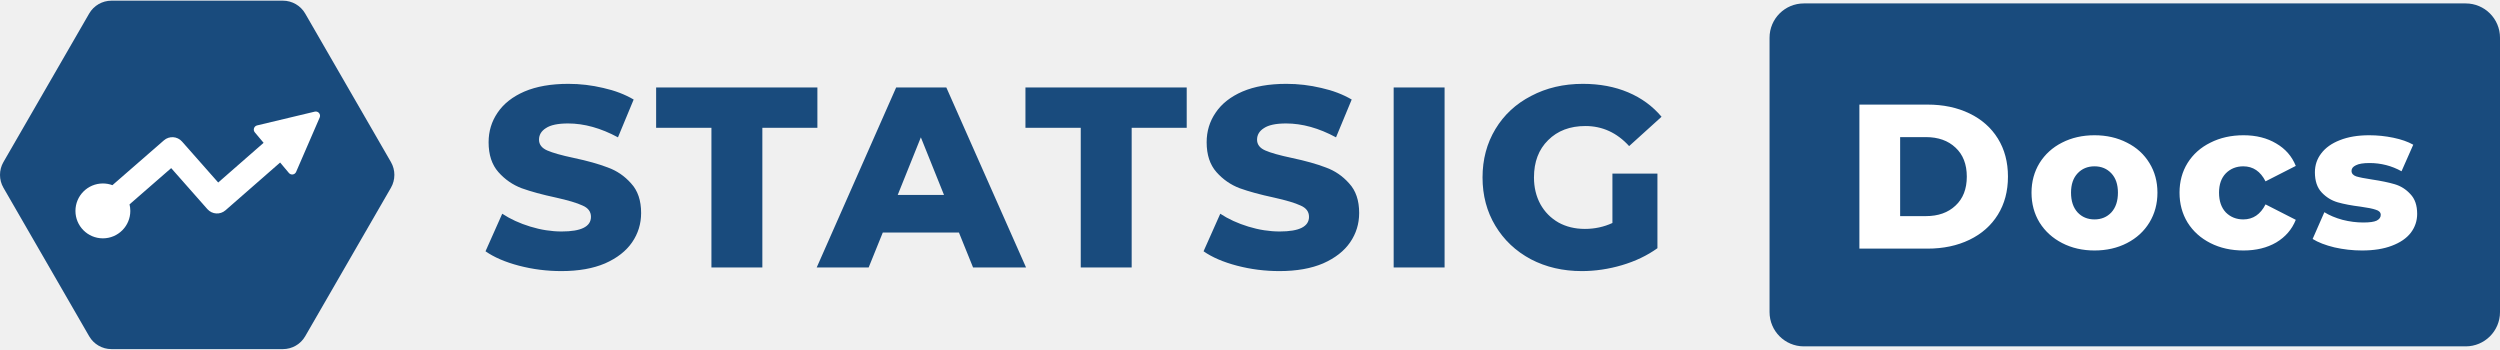
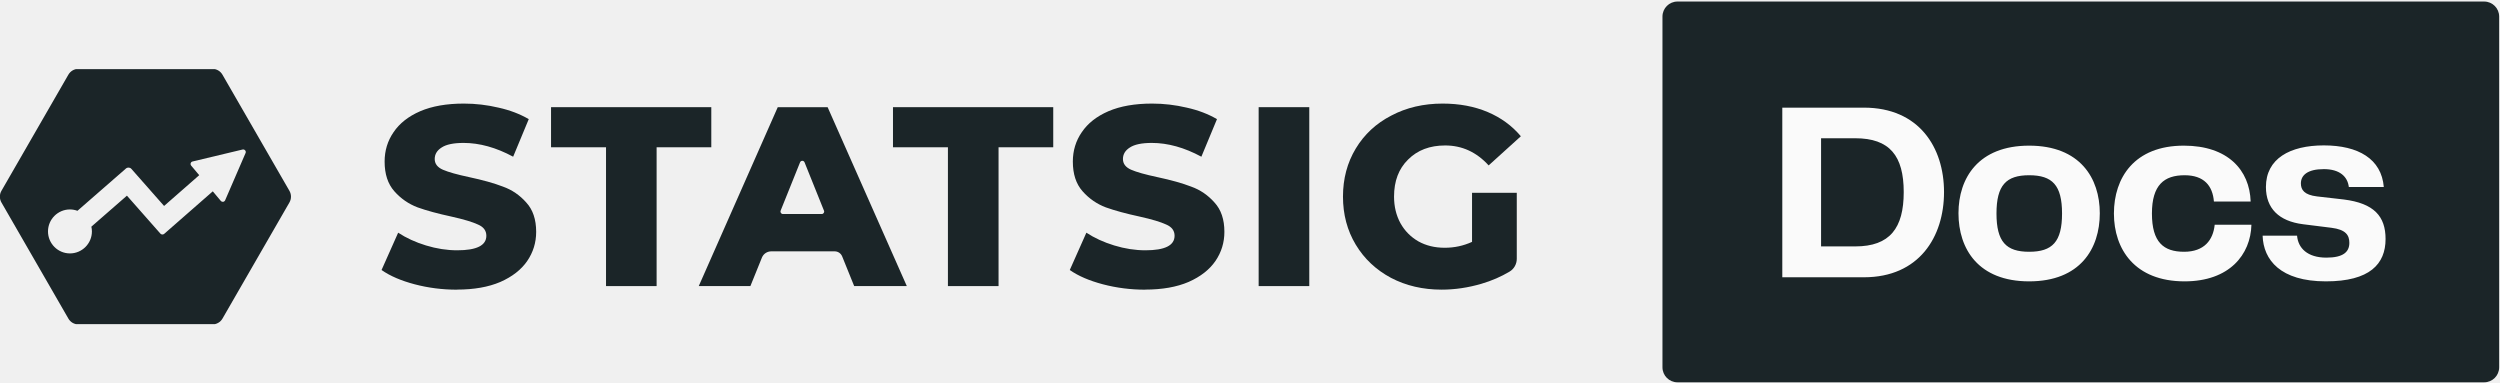
- <svg xmlns="http://www.w3.org/2000/svg" width="1458" height="204" viewBox="0 0 1458 204" fill="none">
-   <path d="M221.495 105.75C222.835 103.429 222.835 100.571 221.495 98.25L171.495 11.648C170.155 9.327 167.679 7.897 165 7.897L65 7.897C62.321 7.897 59.845 9.327 58.505 11.648L8.505 98.25C7.165 100.571 7.165 103.429 8.505 105.75L58.505 192.353C59.845 194.673 62.321 196.103 65 196.103L165 196.103C167.679 196.103 170.155 194.673 171.495 192.353L221.495 105.75Z" fill="#194B7D" stroke="#194B7D" stroke-width="15" stroke-linejoin="round" />
-   <path fill-rule="evenodd" clip-rule="evenodd" d="M183.568 65.107C185.571 64.628 187.262 66.642 186.442 68.533L172.69 100.26C171.951 101.965 169.675 102.296 168.481 100.872L163.372 94.784L131.508 122.646C128.401 125.363 123.682 125.058 120.949 121.964L99.832 98.047L75.544 119.191C75.842 120.412 76 121.687 76 123C76 131.837 68.837 139 60 139C51.163 139 44 131.837 44 123C44 114.163 51.163 107 60 107C61.956 107 63.829 107.351 65.562 107.993L95.6 81.843C98.709 79.137 103.419 79.446 106.147 82.536L127.253 106.441L153.728 83.291L148.6 77.18C147.406 75.756 148.127 73.573 149.934 73.141L183.568 65.107Z" fill="white" />
-   <path d="M327.4 158.1C318.9 158.1 310.65 157.05 302.65 154.95C294.65 152.85 288.15 150.05 283.15 146.55L292.9 124.65C297.6 127.75 303.05 130.25 309.25 132.15C315.45 134.05 321.55 135 327.55 135C338.95 135 344.65 132.15 344.65 126.45C344.65 123.45 343 121.25 339.7 119.85C336.5 118.35 331.3 116.8 324.1 115.2C316.2 113.5 309.6 111.7 304.3 109.8C299 107.8 294.45 104.65 290.65 100.35C286.85 96.05 284.95 90.25 284.95 82.95C284.95 76.55 286.7 70.8 290.2 65.7C293.7 60.5 298.9 56.4 305.8 53.4C312.8 50.4 321.35 48.9 331.45 48.9C338.35 48.9 345.15 49.7 351.85 51.3C358.55 52.8 364.45 55.05 369.55 58.05L360.4 80.1C350.4 74.7 340.7 72 331.3 72C325.4 72 321.1 72.9 318.4 74.7C315.7 76.4 314.35 78.65 314.35 81.45C314.35 84.25 315.95 86.35 319.15 87.75C322.35 89.15 327.5 90.6 334.6 92.1C342.6 93.8 349.2 95.65 354.4 97.65C359.7 99.55 364.25 102.65 368.05 106.95C371.95 111.15 373.9 116.9 373.9 124.2C373.9 130.5 372.15 136.2 368.65 141.3C365.15 146.4 359.9 150.5 352.9 153.6C345.9 156.6 337.4 158.1 327.4 158.1ZM414.904 74.55H382.654V51H476.704V74.55H444.604V156H414.904V74.55ZM559.246 135.6H514.846L506.596 156H476.296L522.646 51H551.896L598.396 156H567.496L559.246 135.6ZM550.546 113.7L537.046 80.1L523.546 113.7H550.546ZM630.292 74.55H598.042V51H692.092V74.55H659.992V156H630.292V74.55ZM746.164 158.1C737.664 158.1 729.414 157.05 721.414 154.95C713.414 152.85 706.914 150.05 701.914 146.55L711.664 124.65C716.364 127.75 721.814 130.25 728.014 132.15C734.214 134.05 740.314 135 746.314 135C757.714 135 763.414 132.15 763.414 126.45C763.414 123.45 761.764 121.25 758.464 119.85C755.264 118.35 750.064 116.8 742.864 115.2C734.964 113.5 728.364 111.7 723.064 109.8C717.764 107.8 713.214 104.65 709.414 100.35C705.614 96.05 703.714 90.25 703.714 82.95C703.714 76.55 705.464 70.8 708.964 65.7C712.464 60.5 717.664 56.4 724.564 53.4C731.564 50.4 740.114 48.9 750.214 48.9C757.114 48.9 763.914 49.7 770.614 51.3C777.314 52.8 783.214 55.05 788.314 58.05L779.164 80.1C769.164 74.7 759.464 72 750.064 72C744.164 72 739.864 72.9 737.164 74.7C734.464 76.4 733.114 78.65 733.114 81.45C733.114 84.25 734.714 86.35 737.914 87.75C741.114 89.15 746.264 90.6 753.364 92.1C761.364 93.8 767.964 95.65 773.164 97.65C778.464 99.55 783.014 102.65 786.814 106.95C790.714 111.15 792.664 116.9 792.664 124.2C792.664 130.5 790.914 136.2 787.414 141.3C783.914 146.4 778.664 150.5 771.664 153.6C764.664 156.6 756.164 158.1 746.164 158.1ZM812.783 51H842.483V156H812.783V51ZM940.363 101.25H966.613V144.75C960.613 149.05 953.713 152.35 945.913 154.65C938.113 156.95 930.313 158.1 922.513 158.1C911.513 158.1 901.613 155.8 892.813 151.2C884.013 146.5 877.113 140 872.113 131.7C867.113 123.4 864.613 114 864.613 103.5C864.613 93 867.113 83.6 872.113 75.3C877.113 67 884.063 60.55 892.963 55.95C901.863 51.25 911.913 48.9 923.113 48.9C932.913 48.9 941.713 50.55 949.513 53.85C957.313 57.15 963.813 61.9 969.013 68.1L950.113 85.2C943.013 77.4 934.513 73.5 924.613 73.5C915.613 73.5 908.363 76.25 902.863 81.75C897.363 87.15 894.613 94.4 894.613 103.5C894.613 109.3 895.863 114.5 898.363 119.1C900.863 123.6 904.363 127.15 908.863 129.75C913.363 132.25 918.513 133.5 924.313 133.5C930.013 133.5 935.363 132.35 940.363 130.05V101.25Z" fill="#194B7D" />
-   <rect x="1032" y="2" width="426" height="200" rx="20" fill="#194B7D" />
-   <path d="M1084.4 61H1124.12C1133.32 61 1141.48 62.72 1148.6 66.16C1155.72 69.6 1161.24 74.48 1165.16 80.8C1169.08 87.12 1171.04 94.52 1171.04 103C1171.04 111.48 1169.08 118.88 1165.16 125.2C1161.24 131.52 1155.72 136.4 1148.6 139.84C1141.48 143.28 1133.32 145 1124.12 145H1084.4V61ZM1123.16 126.04C1130.36 126.04 1136.12 124 1140.44 119.92C1144.84 115.84 1147.04 110.2 1147.04 103C1147.04 95.8 1144.84 90.16 1140.44 86.08C1136.12 82 1130.36 79.96 1123.16 79.96H1108.16V126.04H1123.16ZM1221.5 146.08C1214.54 146.08 1208.26 144.64 1202.66 141.76C1197.06 138.88 1192.66 134.88 1189.46 129.76C1186.34 124.64 1184.78 118.84 1184.78 112.36C1184.78 105.96 1186.34 100.2 1189.46 95.08C1192.66 89.96 1197.02 86 1202.54 83.2C1208.14 80.32 1214.46 78.88 1221.5 78.88C1228.54 78.88 1234.86 80.32 1240.46 83.2C1246.06 86 1250.42 89.96 1253.54 95.08C1256.66 100.12 1258.22 105.88 1258.22 112.36C1258.22 118.84 1256.66 124.64 1253.54 129.76C1250.42 134.88 1246.06 138.88 1240.46 141.76C1234.86 144.64 1228.54 146.08 1221.5 146.08ZM1221.5 127.96C1225.5 127.96 1228.78 126.6 1231.34 123.88C1233.9 121.08 1235.18 117.24 1235.18 112.36C1235.18 107.56 1233.9 103.8 1231.34 101.08C1228.78 98.36 1225.5 97 1221.5 97C1217.5 97 1214.22 98.36 1211.66 101.08C1209.1 103.8 1207.82 107.56 1207.82 112.36C1207.82 117.24 1209.1 121.08 1211.66 123.88C1214.22 126.6 1217.5 127.96 1221.5 127.96ZM1308.42 146.08C1301.22 146.08 1294.78 144.64 1289.1 141.76C1283.42 138.88 1278.98 134.88 1275.78 129.76C1272.66 124.64 1271.1 118.84 1271.1 112.36C1271.1 105.88 1272.66 100.12 1275.78 95.08C1278.98 89.96 1283.42 86 1289.1 83.2C1294.78 80.32 1301.22 78.88 1308.42 78.88C1315.78 78.88 1322.14 80.48 1327.5 83.68C1332.86 86.8 1336.66 91.16 1338.9 96.76L1321.26 105.76C1318.3 99.92 1313.98 97 1308.3 97C1304.22 97 1300.82 98.36 1298.1 101.08C1295.46 103.8 1294.14 107.56 1294.14 112.36C1294.14 117.24 1295.46 121.08 1298.1 123.88C1300.82 126.6 1304.22 127.96 1308.3 127.96C1313.98 127.96 1318.3 125.04 1321.26 119.2L1338.9 128.2C1336.66 133.8 1332.86 138.2 1327.5 141.4C1322.14 144.52 1315.78 146.08 1308.42 146.08ZM1377.53 146.08C1372.09 146.08 1366.73 145.48 1361.45 144.28C1356.17 143 1351.93 141.36 1348.73 139.36L1355.57 123.76C1358.53 125.6 1362.05 127.08 1366.13 128.2C1370.21 129.24 1374.25 129.76 1378.25 129.76C1381.93 129.76 1384.53 129.4 1386.05 128.68C1387.65 127.88 1388.45 126.76 1388.45 125.32C1388.45 123.88 1387.49 122.88 1385.57 122.32C1383.73 121.68 1380.77 121.08 1376.69 120.52C1371.49 119.88 1367.05 119.04 1363.37 118C1359.77 116.96 1356.65 115.04 1354.01 112.24C1351.37 109.44 1350.05 105.52 1350.05 100.48C1350.05 96.32 1351.29 92.64 1353.77 89.44C1356.25 86.16 1359.85 83.6 1364.57 81.76C1369.37 79.84 1375.09 78.88 1381.73 78.88C1386.45 78.88 1391.13 79.36 1395.77 80.32C1400.41 81.28 1404.29 82.64 1407.41 84.4L1400.57 99.88C1394.81 96.68 1388.57 95.08 1381.85 95.08C1378.25 95.08 1375.61 95.52 1373.93 96.4C1372.25 97.2 1371.41 98.28 1371.41 99.64C1371.41 101.16 1372.33 102.24 1374.17 102.88C1376.01 103.44 1379.05 104.04 1383.29 104.68C1388.65 105.48 1393.09 106.4 1396.61 107.44C1400.13 108.48 1403.17 110.4 1405.73 113.2C1408.37 115.92 1409.69 119.76 1409.69 124.72C1409.69 128.8 1408.45 132.48 1405.97 135.76C1403.49 138.96 1399.81 141.48 1394.93 143.32C1390.13 145.16 1384.33 146.08 1377.53 146.08Z" fill="white" />
+ <svg xmlns="http://www.w3.org/2000/svg" width="1157" height="177" viewBox="0 0 1157 177" fill="none">
+   <g clip-path="url(#clip0_10_2)">
+     <path fill-rule="evenodd" clip-rule="evenodd" d="M36.292 31.868H98.299C100.213 31.868 101.984 32.889 102.933 34.538L133.955 88.331C134.902 89.997 134.902 92.039 133.955 93.687L102.951 147.463C101.984 149.111 100.231 150.132 98.317 150.132H36.292C34.378 150.132 32.607 149.111 31.659 147.463L0.655 93.687C-0.293 92.021 -0.293 89.979 0.655 88.331L31.659 34.538C32.625 32.889 34.378 31.868 36.292 31.868ZM112.272 69.2C112.701 69.092 113.166 69.236 113.452 69.594H113.47C113.756 69.952 113.829 70.418 113.649 70.83L104.186 92.702C104.006 93.078 103.666 93.347 103.255 93.4H103.094C102.737 93.4 102.415 93.239 102.181 92.971L98.479 88.546L76.008 108.214C75.49 108.681 74.684 108.627 74.219 108.107L58.744 90.552L42.285 104.9C42.447 105.617 42.536 106.352 42.536 107.105C42.536 112.711 37.974 117.28 32.374 117.28C26.775 117.28 22.213 112.711 22.213 107.105C22.213 101.497 26.775 96.929 32.374 96.929C33.591 96.929 34.754 97.162 35.845 97.556L58.28 77.995C59.013 77.35 60.158 77.422 60.802 78.156L75.937 95.317L92.199 81.076L88.477 76.651C88.209 76.329 88.12 75.899 88.263 75.505C88.388 75.111 88.71 74.824 89.122 74.735L112.272 69.2Z" fill="#1B2528" />
+     <path d="M211.465 134.063C204.768 134.063 198.258 133.242 191.952 131.583C185.648 129.921 180.518 127.721 176.582 124.96L184.268 107.687C187.979 110.13 192.27 112.108 197.157 113.599C202.044 115.092 206.857 115.838 211.595 115.838C220.587 115.838 225.082 113.599 225.082 109.105C225.082 106.735 223.776 105.001 221.183 103.9C218.665 102.725 214.561 101.493 208.872 100.225C202.641 98.882 197.437 97.464 193.258 95.972C189.08 94.386 185.498 91.905 182.495 88.51C179.491 85.115 178 80.545 178 74.781C178 69.726 179.38 65.193 182.141 61.182C184.901 57.078 189.005 53.851 194.452 51.482C199.973 49.113 206.708 47.938 214.673 47.938C220.12 47.938 225.473 48.572 230.752 49.822C236.032 50.997 240.695 52.788 244.707 55.138L237.487 72.524C229.597 68.271 221.948 66.144 214.543 66.144C209.898 66.144 206.502 66.853 204.376 68.271C202.25 69.614 201.186 71.386 201.186 73.587C201.186 75.788 202.455 77.448 204.973 78.549C207.491 79.65 211.558 80.788 217.154 81.981C223.459 83.325 228.663 84.779 232.768 86.365C236.945 87.857 240.527 90.301 243.53 93.696C246.609 97.016 248.138 101.549 248.138 107.295C248.138 112.256 246.758 116.752 243.997 120.781C241.236 124.81 237.095 128.038 231.573 130.481C226.052 132.851 219.355 134.026 211.465 134.026V134.063Z" fill="#1B2528" />
+     <path d="M280.467 68.159H255.022V49.598H329.19V68.159H303.878V132.403H280.467V68.159Z" fill="#1B2528" />
+     <path d="M383.021 49.598H359.946L323.383 132.403H347.279L352.615 119.215C353.324 117.462 355.04 116.324 356.924 116.324H386.285C387.815 116.324 389.176 117.238 389.754 118.655L395.314 132.403H419.675L383.021 49.598ZM361.27 97.502L370.261 75.136C370.635 74.184 371.978 74.184 372.35 75.136L381.342 97.502C381.64 98.248 381.099 99.05 380.297 99.05H362.333C361.532 99.05 360.99 98.248 361.289 97.502H361.27Z" fill="#1B2528" />
+     <path d="M438.698 68.159H413.273V49.598H487.441V68.159H462.128V132.403H438.698V68.159Z" fill="#1B2528" />
+     <path d="M529.976 134.063C523.279 134.063 516.768 133.242 510.464 131.583C504.158 129.921 499.029 127.721 495.093 124.96L502.777 107.687C506.49 110.13 510.78 112.108 515.668 113.599C520.555 115.092 525.368 115.838 530.105 115.838C539.097 115.838 543.593 113.599 543.593 109.105C543.593 106.735 542.287 105.001 539.694 103.9C537.176 102.725 533.072 101.493 527.383 100.225C521.152 98.882 515.948 97.464 511.769 95.972C507.59 94.386 504.009 91.905 501.005 88.51C498.002 85.115 496.511 80.545 496.511 74.781C496.511 69.726 497.89 65.193 500.651 61.182C503.412 57.078 507.516 53.851 512.964 51.482C518.484 49.113 525.219 47.938 533.184 47.938C538.63 47.938 543.984 48.572 549.264 49.822C554.543 50.997 559.207 52.788 563.216 55.138L555.997 72.524C548.107 68.271 540.459 66.144 533.054 66.144C528.408 66.144 525.014 66.853 522.887 68.271C520.761 69.614 519.697 71.386 519.697 73.587C519.697 75.788 520.965 77.448 523.484 78.549C526.002 79.65 530.069 80.788 535.665 81.981C541.97 83.325 547.175 84.779 551.277 86.365C555.457 87.857 559.039 90.301 562.041 93.696C565.119 97.016 566.648 101.549 566.648 107.295C566.648 112.256 565.269 116.752 562.508 120.781C559.747 124.81 555.605 128.038 550.084 130.481C544.562 132.851 537.866 134.026 529.976 134.026V134.063Z" fill="#1B2528" />
+     <path d="M605.933 49.598H582.504V132.403H605.933V49.598Z" fill="#1B2528" />
+     <path d="M681.259 89.219H701.964V119.774C701.964 122.181 700.714 124.456 698.645 125.688C694.727 128.038 690.399 129.921 685.642 131.321C679.486 133.13 673.331 134.045 667.193 134.045C658.52 134.045 650.703 132.235 643.764 128.598C636.825 124.885 631.378 119.774 627.442 113.227C623.506 106.68 621.529 99.274 621.529 90.991C621.529 82.709 623.506 75.303 627.442 68.756C631.378 62.208 636.863 57.116 643.877 53.497C650.89 49.785 658.818 47.938 667.66 47.938C675.382 47.938 682.322 49.244 688.478 51.837C694.634 54.448 699.763 58.179 703.849 63.066L688.945 76.553C683.347 70.397 676.632 67.319 668.835 67.319C661.728 67.319 656.02 69.483 651.674 73.83C647.327 78.083 645.163 83.809 645.163 90.991C645.163 95.561 646.152 99.665 648.129 103.303C650.107 106.846 652.867 109.645 656.411 111.696C659.956 113.674 664.022 114.663 668.593 114.663C673.163 114.663 677.304 113.749 681.259 111.94V89.219Z" fill="#1B2528" />
+   </g>
+   <rect x="769.389" y="0.713" width="387.222" height="176.222" rx="6.944" fill="#1B2528" />
+   <path d="M824.847 128.324V49.817H862.625C888.125 49.817 899.694 68.234 899.694 88.894C899.694 109.671 888.125 128.324 862.625 128.324H824.847ZM842.792 114.039H858.611C874.667 114.039 881.042 105.539 881.042 88.894C881.042 72.13 874.549 63.984 858.611 63.984H842.792V114.039ZM939.084 130.213C915.591 130.213 906.383 115.22 906.383 98.692C906.383 82.4 915.591 67.407 939.084 67.407C962.696 67.407 971.786 82.519 971.786 98.692C971.786 115.102 962.696 130.213 939.084 130.213ZM923.973 98.81C923.973 111.914 928.459 116.519 939.084 116.519C949.827 116.519 954.314 111.914 954.314 98.81C954.314 85.706 949.827 81.102 939.084 81.102C928.459 81.102 923.973 85.706 923.973 98.81ZM978.323 98.81C978.323 82.282 987.768 67.407 1010.67 67.407C1031.09 67.407 1041.13 78.741 1041.6 93.262H1024.6C1024.01 85.942 1020 81.102 1011.02 81.102C1001.58 81.102 995.913 85.588 995.913 98.81C995.913 112.15 1001.34 116.519 1010.79 116.519C1020.11 116.519 1024.25 111.088 1024.96 104.005H1041.96C1041.6 117.817 1031.8 130.213 1011.02 130.213C988.004 130.213 978.323 115.338 978.323 98.81ZM1063.08 109.081C1063.55 114.748 1067.8 119.234 1076.65 119.234C1084.56 119.234 1087.28 116.519 1087.28 112.387C1087.28 108.845 1085.63 106.248 1079.01 105.421L1065.79 103.769C1054.69 102.352 1048.67 96.449 1048.67 86.532C1048.67 73.428 1059.77 67.289 1075.47 67.289C1091.41 67.289 1102.15 73.546 1103.22 86.532H1087.04C1086.45 81.692 1082.79 78.269 1075.47 78.269C1067.92 78.269 1064.85 81.102 1064.85 84.88C1064.85 87.831 1066.38 90.192 1072.29 90.9L1084.68 92.317C1098.73 94.088 1104.04 100.109 1104.04 110.616C1104.04 122.185 1096.72 130.213 1076.42 130.213C1055.4 130.213 1047.49 120.296 1047.14 109.081H1063.08Z" fill="#FAFAFA" />
+   <defs>
+     <clipPath id="clip0_10_2">
+       <rect width="787" height="118" fill="white" transform="translate(0 32)" />
+     </clipPath>
+   </defs>
</svg>
